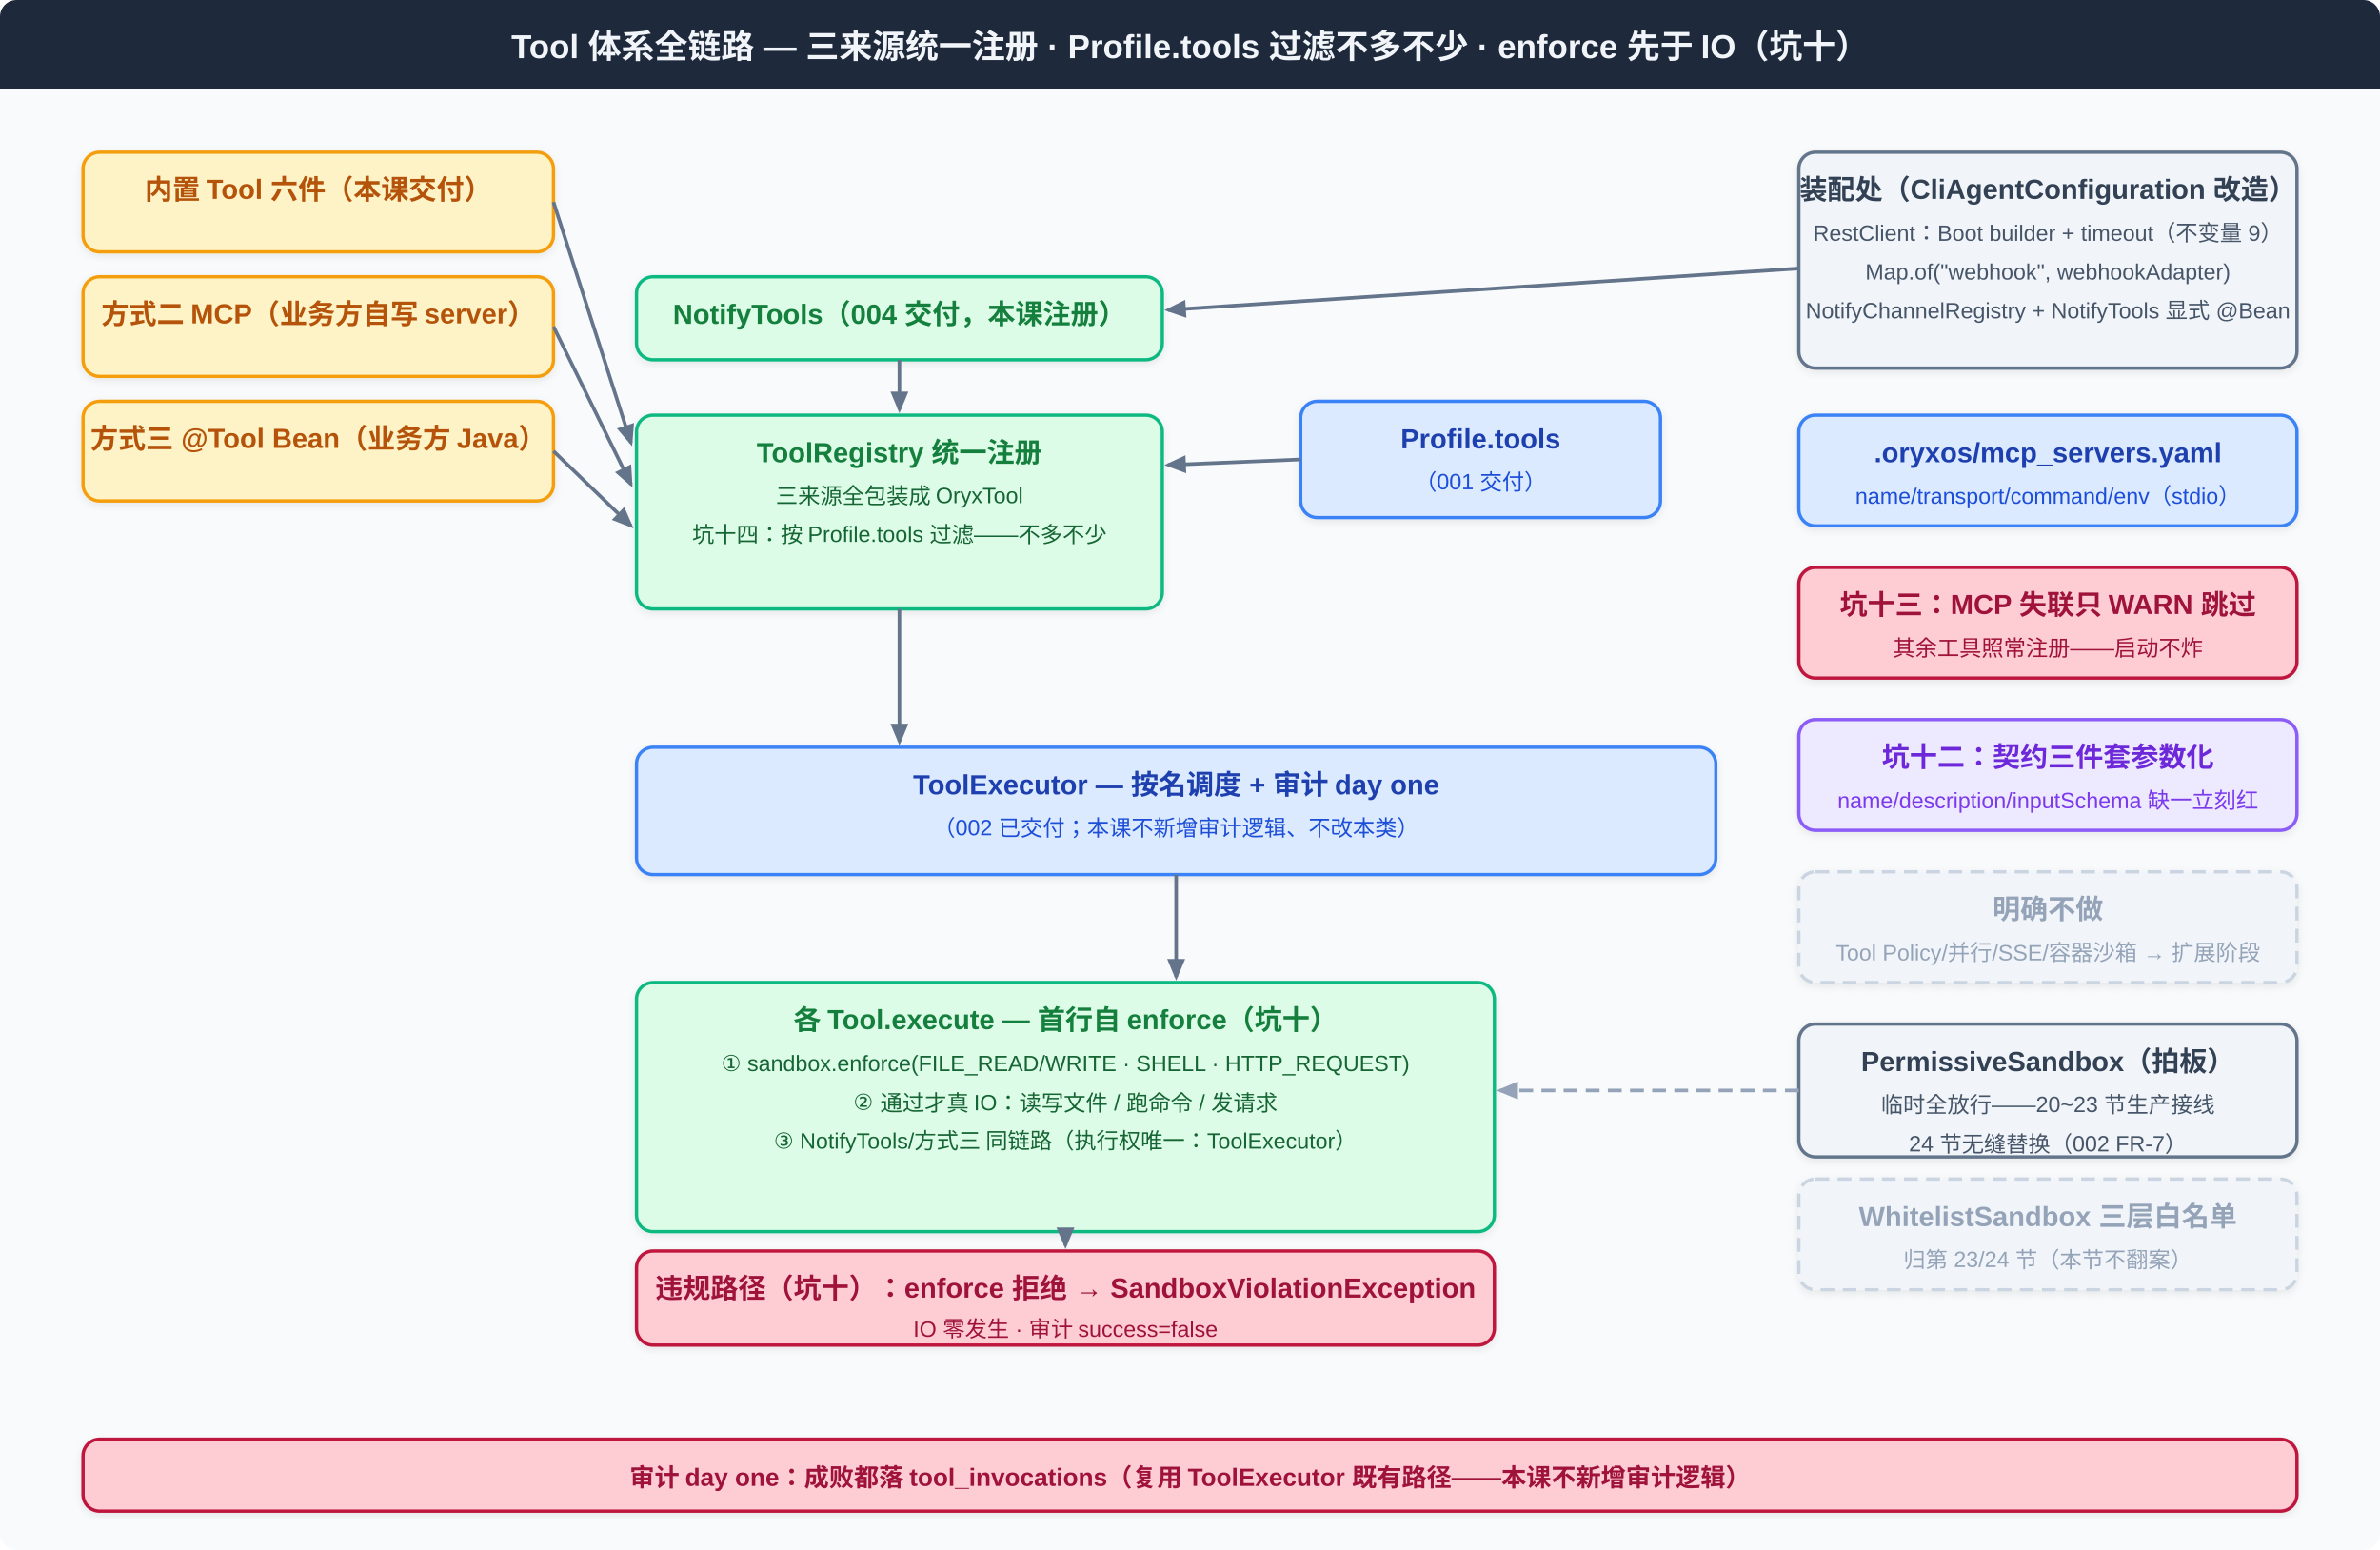
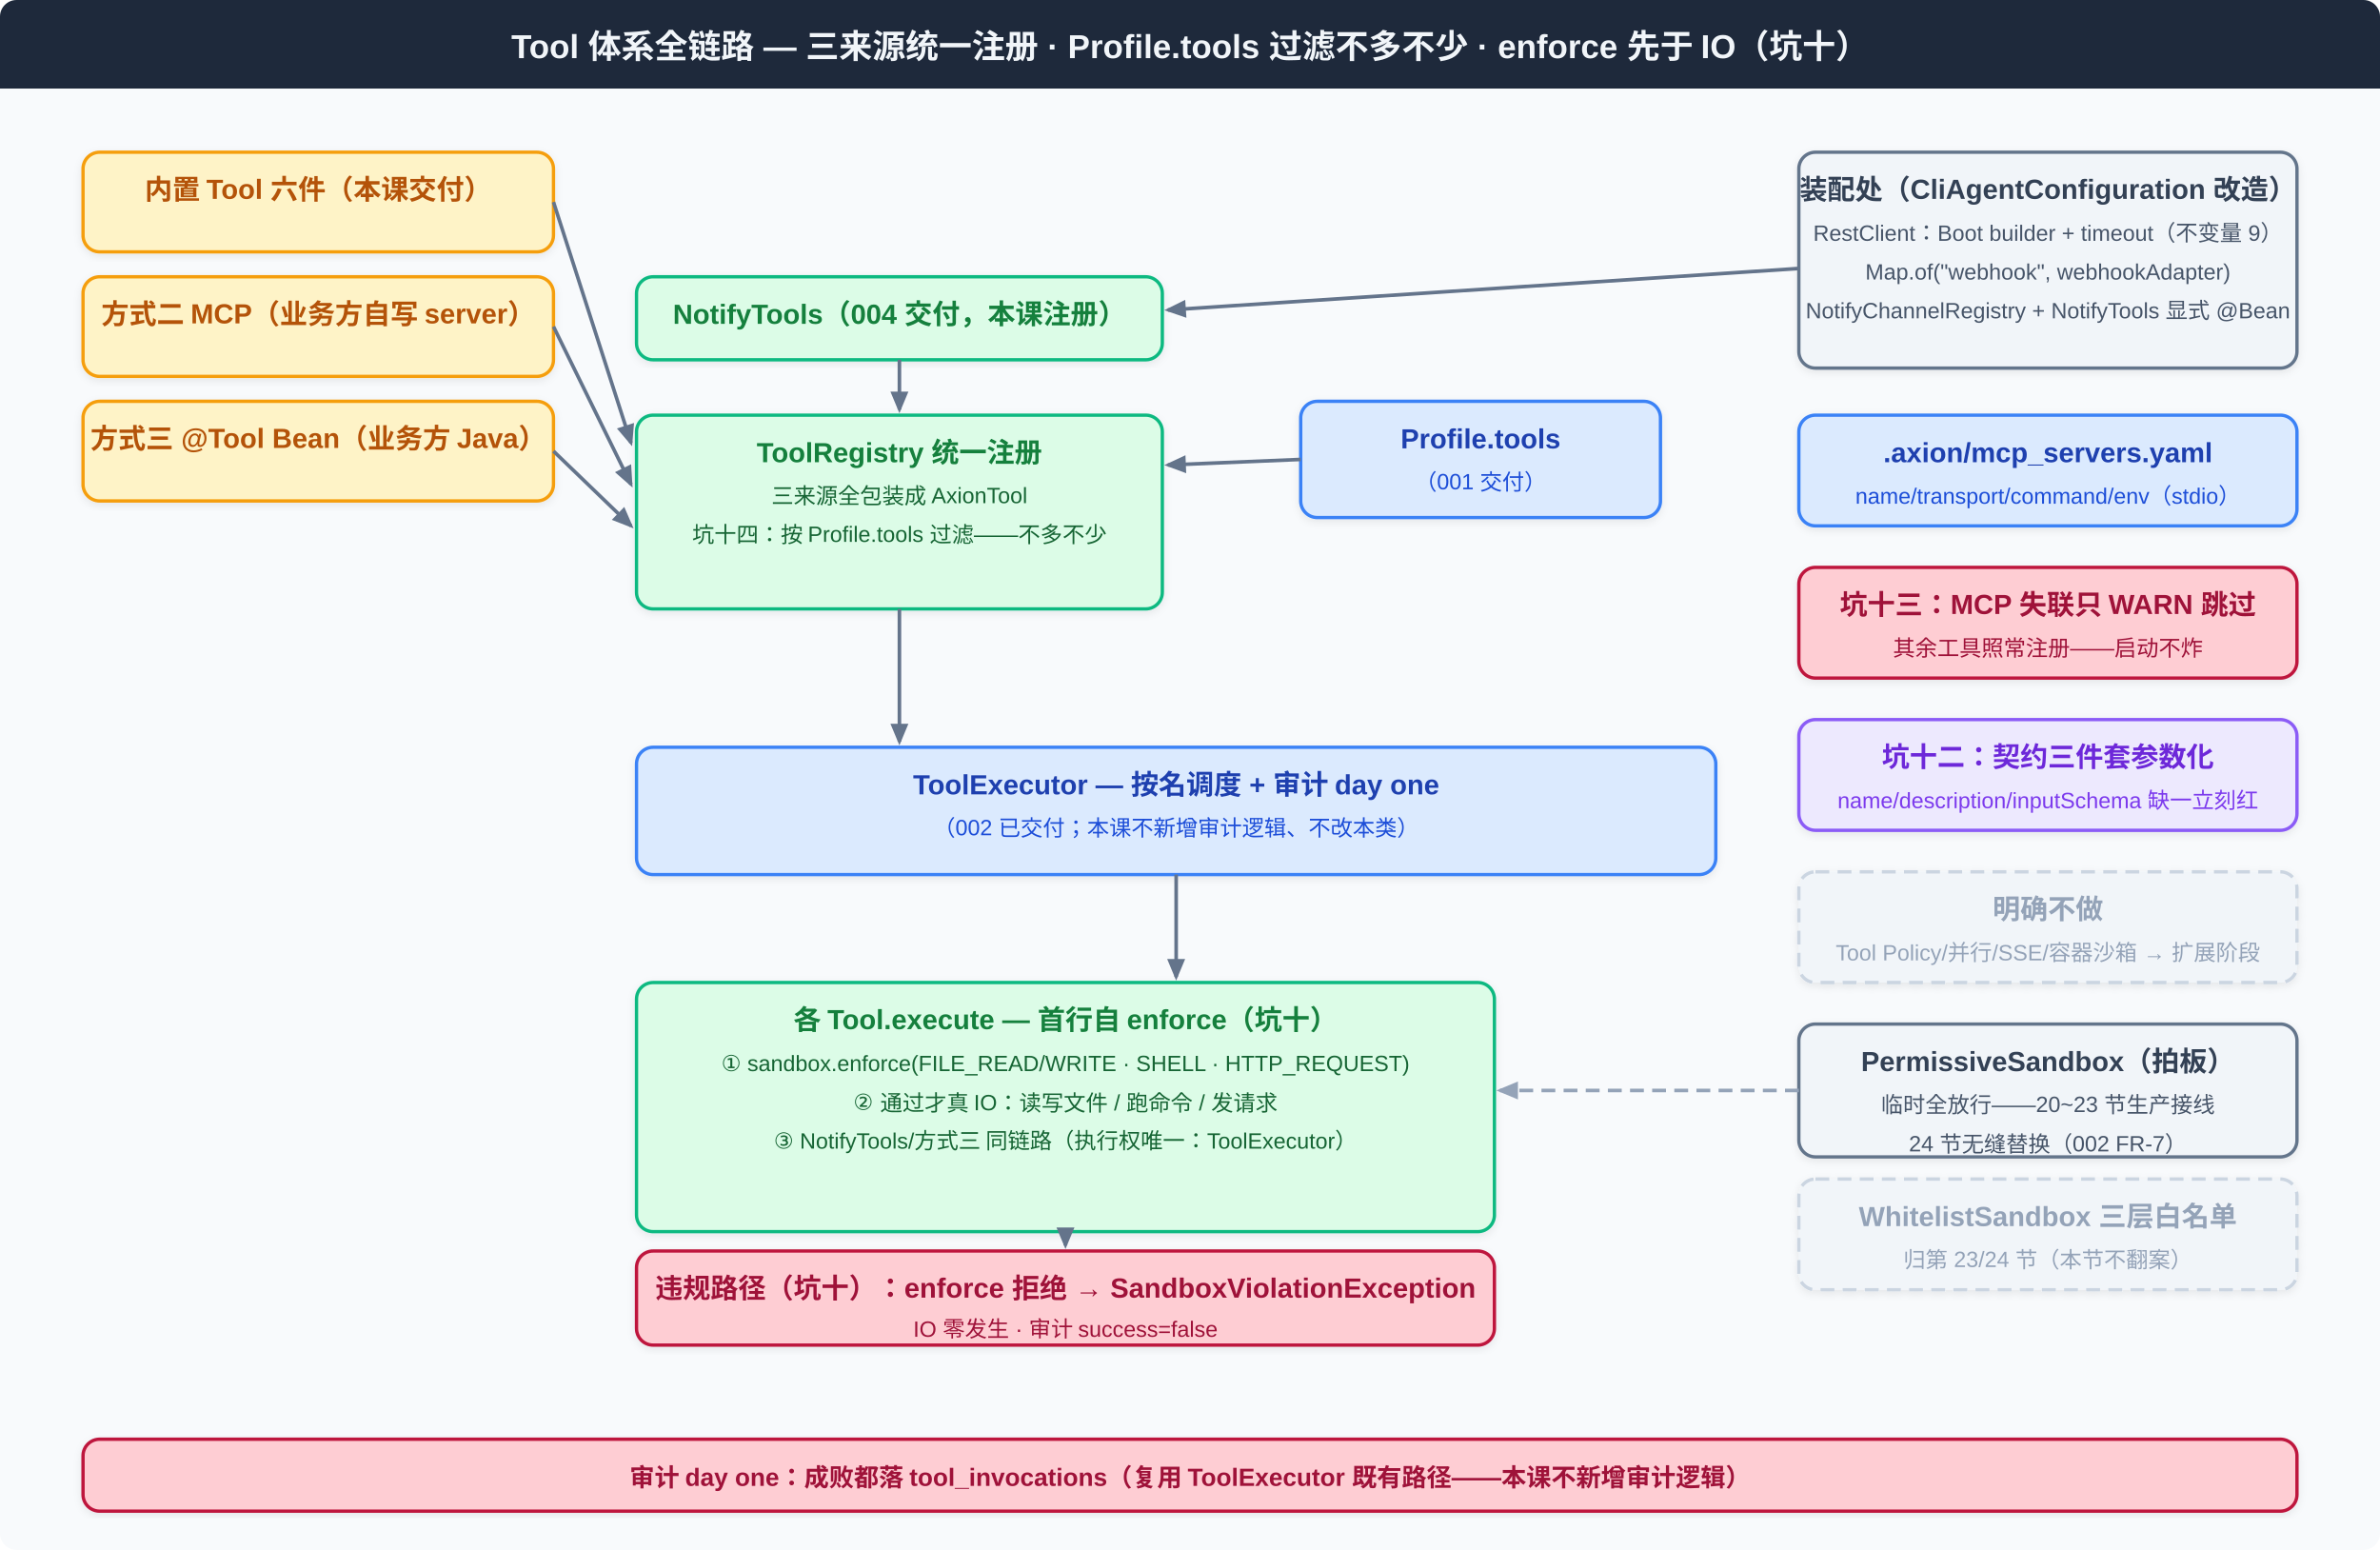
<svg xmlns="http://www.w3.org/2000/svg" viewBox="0 0 860 560" font-family="Arial, sans-serif">
  <defs>
    <marker id="a" markerWidth="6" markerHeight="5" refX="5" refY="2.5" orient="auto">
      <path d="M0,0 L6,2.5 L0,5 Z" fill="#64748b" />
    </marker>
    <marker id="aGray" markerWidth="6" markerHeight="5" refX="5" refY="2.5" orient="auto">
      <path d="M0,0 L6,2.5 L0,5 Z" fill="#94a3b8" />
    </marker>
    <filter id="sh">
      <feDropShadow dx="0" dy="1" stdDeviation="1.5" flood-opacity="0.08" />
    </filter>
  </defs>
  <rect width="860" height="560" fill="#f8fafc" rx="6" />
  <rect x="0" y="0" width="860" height="32" fill="#1e293b" rx="6" />
  <rect x="0" y="16" width="860" height="16" fill="#1e293b" />
  <text x="430" y="21" text-anchor="middle" fill="#f1f5f9" font-size="12" font-weight="bold">Tool 体系全链路 — 三来源统一注册 · Profile.tools 过滤不多不少 · enforce 先于 IO（坑十）</text>
  <rect x="30" y="55" width="170" height="36" rx="6" fill="#fef3c7" stroke="#f59e0b" stroke-width="1.2" filter="url(#sh)" />
  <text x="115.0" y="72" text-anchor="middle" font-size="10" font-weight="bold" fill="#b45309">内置 Tool 六件（本课交付）</text>
  <rect x="30" y="100" width="170" height="36" rx="6" fill="#fef3c7" stroke="#f59e0b" stroke-width="1.2" filter="url(#sh)" />
  <text x="115.0" y="117" text-anchor="middle" font-size="10" font-weight="bold" fill="#b45309">方式二 MCP（业务方自写 server）</text>
  <rect x="30" y="145" width="170" height="36" rx="6" fill="#fef3c7" stroke="#f59e0b" stroke-width="1.2" filter="url(#sh)" />
  <text x="115.0" y="162" text-anchor="middle" font-size="10" font-weight="bold" fill="#b45309">方式三 @Tool Bean（业务方 Java）</text>
  <rect x="230" y="100" width="190" height="30" rx="6" fill="#dcfce7" stroke="#10b981" stroke-width="1.2" filter="url(#sh)" />
  <text x="325.0" y="117" text-anchor="middle" font-size="10" font-weight="bold" fill="#15803d">NotifyTools（004 交付，本课注册）</text>
  <line x1="650" y1="97" x2="422" y2="112" stroke="#64748b" stroke-width="1.3" marker-end="url(#a)" />
  <line x1="200" y1="73" x2="228" y2="160" stroke="#64748b" stroke-width="1.3" marker-end="url(#a)" />
  <line x1="200" y1="118" x2="228" y2="175" stroke="#64748b" stroke-width="1.3" marker-end="url(#a)" />
  <line x1="200" y1="163" x2="228" y2="190" stroke="#64748b" stroke-width="1.3" marker-end="url(#a)" />
  <line x1="325" y1="130" x2="325" y2="148" stroke="#64748b" stroke-width="1.3" marker-end="url(#a)" />
  <rect x="230" y="150" width="190" height="70" rx="6" fill="#dcfce7" stroke="#10b981" stroke-width="1.2" filter="url(#sh)" />
  <text x="325.0" y="167" text-anchor="middle" font-size="10" font-weight="bold" fill="#15803d">ToolRegistry 统一注册</text>
-   <text x="325.0" y="182" text-anchor="middle" font-size="8" fill="#166534">三来源全包装成 OryxTool</text>
+   <text x="325.0" y="182" text-anchor="middle" font-size="8" fill="#166534">三来源全包装成 AxionTool</text>
  <text x="325.0" y="196" text-anchor="middle" font-size="8" fill="#166534">坑十四：按 Profile.tools 过滤——不多不少</text>
  <rect x="470" y="145" width="130" height="42" rx="6" fill="#dbeafe" stroke="#3b82f6" stroke-width="1.2" filter="url(#sh)" />
  <text x="535.0" y="162" text-anchor="middle" font-size="10" font-weight="bold" fill="#1e40af">Profile.tools</text>
  <text x="535.0" y="177" text-anchor="middle" font-size="8" fill="#1d4ed8">（001 交付）</text>
  <line x1="470" y1="166" x2="422" y2="168" stroke="#64748b" stroke-width="1.3" marker-end="url(#a)" />
  <rect x="230" y="270" width="390" height="46" rx="6" fill="#dbeafe" stroke="#3b82f6" stroke-width="1.2" filter="url(#sh)" />
  <text x="425.0" y="287" text-anchor="middle" font-size="10" font-weight="bold" fill="#1e40af">ToolExecutor — 按名调度 + 审计 day one</text>
  <text x="425.0" y="302" text-anchor="middle" font-size="8" fill="#1d4ed8">（002 已交付；本课不新增审计逻辑、不改本类）</text>
  <line x1="325" y1="220" x2="325" y2="268" stroke="#64748b" stroke-width="1.3" marker-end="url(#a)" />
  <rect x="230" y="355" width="310" height="90" rx="6" fill="#dcfce7" stroke="#10b981" stroke-width="1.2" filter="url(#sh)" />
  <text x="385.0" y="372" text-anchor="middle" font-size="10" font-weight="bold" fill="#15803d">各 Tool.execute — 首行自 enforce（坑十）</text>
  <text x="385.0" y="387" text-anchor="middle" font-size="8" fill="#166534">① sandbox.enforce(FILE_READ/WRITE · SHELL · HTTP_REQUEST)</text>
  <text x="385.0" y="401" text-anchor="middle" font-size="8" fill="#166534">② 通过才真 IO：读写文件 / 跑命令 / 发请求</text>
  <text x="385.0" y="415" text-anchor="middle" font-size="8" fill="#166534">③ NotifyTools/方式三 同链路（执行权唯一：ToolExecutor）</text>
  <line x1="425" y1="316" x2="425" y2="353" stroke="#64748b" stroke-width="1.3" marker-end="url(#a)" />
  <rect x="230" y="452" width="310" height="34" rx="6" fill="#fecdd3" stroke="#be123c" stroke-width="1.2" filter="url(#sh)" />
  <text x="385.0" y="469" text-anchor="middle" font-size="10" font-weight="bold" fill="#9f1239">违规路径（坑十）：enforce 拒绝 → SandboxViolationException</text>
  <text x="385.0" y="483" text-anchor="middle" font-size="8" fill="#9f1239">IO 零发生 · 审计 success=false</text>
  <line x1="385" y1="445" x2="385" y2="450" stroke="#64748b" stroke-width="1.3" marker-end="url(#a)" />
  <rect x="650" y="55" width="180" height="78" rx="6" fill="#f1f5f9" stroke="#64748b" stroke-width="1.2" filter="url(#sh)" />
  <text x="740.0" y="72" text-anchor="middle" font-size="10" font-weight="bold" fill="#334155">装配处（CliAgentConfiguration 改造）</text>
  <text x="740.0" y="87" text-anchor="middle" font-size="8" fill="#475569">RestClient：Boot builder + timeout（不变量 9）</text>
  <text x="740.0" y="101" text-anchor="middle" font-size="8" fill="#475569">Map.of("webhook", webhookAdapter)</text>
  <text x="740.0" y="115" text-anchor="middle" font-size="8" fill="#475569">NotifyChannelRegistry + NotifyTools 显式 @Bean</text>
  <rect x="650" y="150" width="180" height="40" rx="6" fill="#dbeafe" stroke="#3b82f6" stroke-width="1.2" filter="url(#sh)" />
-   <text x="740.0" y="167" text-anchor="middle" font-size="10" font-weight="bold" fill="#1e40af">.oryxos/mcp_servers.yaml</text>
+   <text x="740.0" y="167" text-anchor="middle" font-size="10" font-weight="bold" fill="#1e40af">.axion/mcp_servers.yaml</text>
  <text x="740.0" y="182" text-anchor="middle" font-size="8" fill="#1d4ed8">name/transport/command/env（stdio）</text>
  <rect x="650" y="205" width="180" height="40" rx="6" fill="#fecdd3" stroke="#be123c" stroke-width="1.2" filter="url(#sh)" />
  <text x="740.0" y="222" text-anchor="middle" font-size="10" font-weight="bold" fill="#9f1239">坑十三：MCP 失联只 WARN 跳过</text>
  <text x="740.0" y="237" text-anchor="middle" font-size="8" fill="#9f1239">其余工具照常注册——启动不炸</text>
  <rect x="650" y="260" width="180" height="40" rx="6" fill="#ede9fe" stroke="#8b5cf6" stroke-width="1.2" filter="url(#sh)" />
  <text x="740.0" y="277" text-anchor="middle" font-size="10" font-weight="bold" fill="#6d28d9">坑十二：契约三件套参数化</text>
  <text x="740.0" y="292" text-anchor="middle" font-size="8" fill="#7c3aed">name/description/inputSchema 缺一立刻红</text>
  <rect x="650" y="315" width="180" height="40" rx="6" fill="#f1f5f9" stroke="#cbd5e1" stroke-width="1.2" stroke-dasharray="5,3" filter="url(#sh)" />
  <text x="740.0" y="332" text-anchor="middle" font-size="10" font-weight="bold" fill="#94a3b8">明确不做</text>
  <text x="740.0" y="347" text-anchor="middle" font-size="8" fill="#94a3b8">Tool Policy/并行/SSE/容器沙箱 → 扩展阶段</text>
  <rect x="650" y="370" width="180" height="48" rx="6" fill="#f1f5f9" stroke="#64748b" stroke-width="1.2" filter="url(#sh)" />
  <text x="740.0" y="387" text-anchor="middle" font-size="10" font-weight="bold" fill="#334155">PermissiveSandbox（拍板）</text>
  <text x="740.0" y="402" text-anchor="middle" font-size="8" fill="#475569">临时全放行——20~23 节生产接线</text>
  <text x="740.0" y="416" text-anchor="middle" font-size="8" fill="#475569">24 节无缝替换（002 FR-7）</text>
  <rect x="650" y="426" width="180" height="40" rx="6" fill="#f1f5f9" stroke="#cbd5e1" stroke-width="1.2" stroke-dasharray="5,3" filter="url(#sh)" />
  <text x="740.0" y="443" text-anchor="middle" font-size="10" font-weight="bold" fill="#94a3b8">WhitelistSandbox 三层白名单</text>
  <text x="740.0" y="458" text-anchor="middle" font-size="8" fill="#94a3b8">归第 23/24 节（本节不翻案）</text>
  <line x1="650" y1="394" x2="542" y2="394" stroke="#94a3b8" stroke-width="1.3" stroke-dasharray="5,3" marker-end="url(#aGray)" />
  <rect x="30" y="520" width="800" height="26" rx="6" fill="#fecdd3" stroke="#be123c" stroke-width="1.2" filter="url(#sh)" />
  <text x="430" y="537" text-anchor="middle" font-size="9" font-weight="bold" fill="#9f1239">审计 day one：成败都落 tool_invocations（复用 ToolExecutor 既有路径——本课不新增审计逻辑）</text>
</svg>
